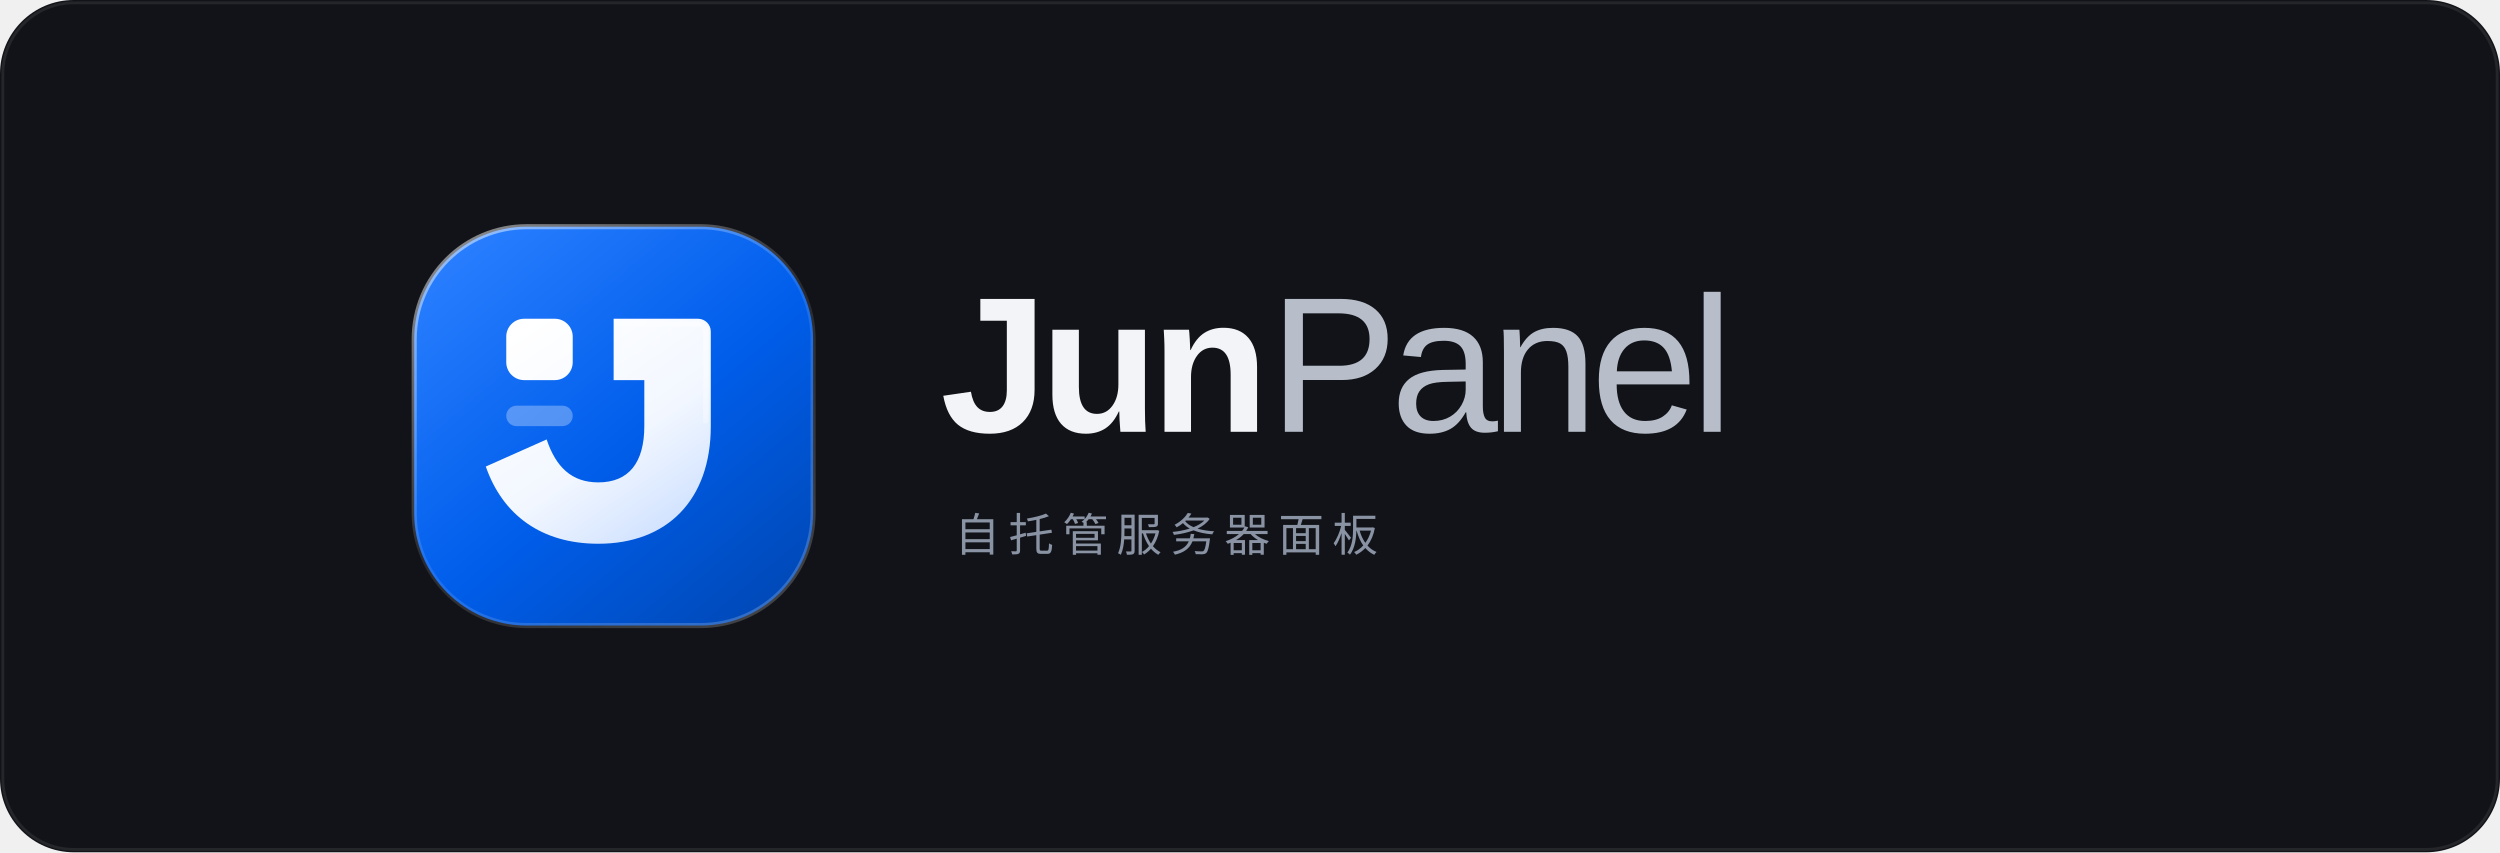
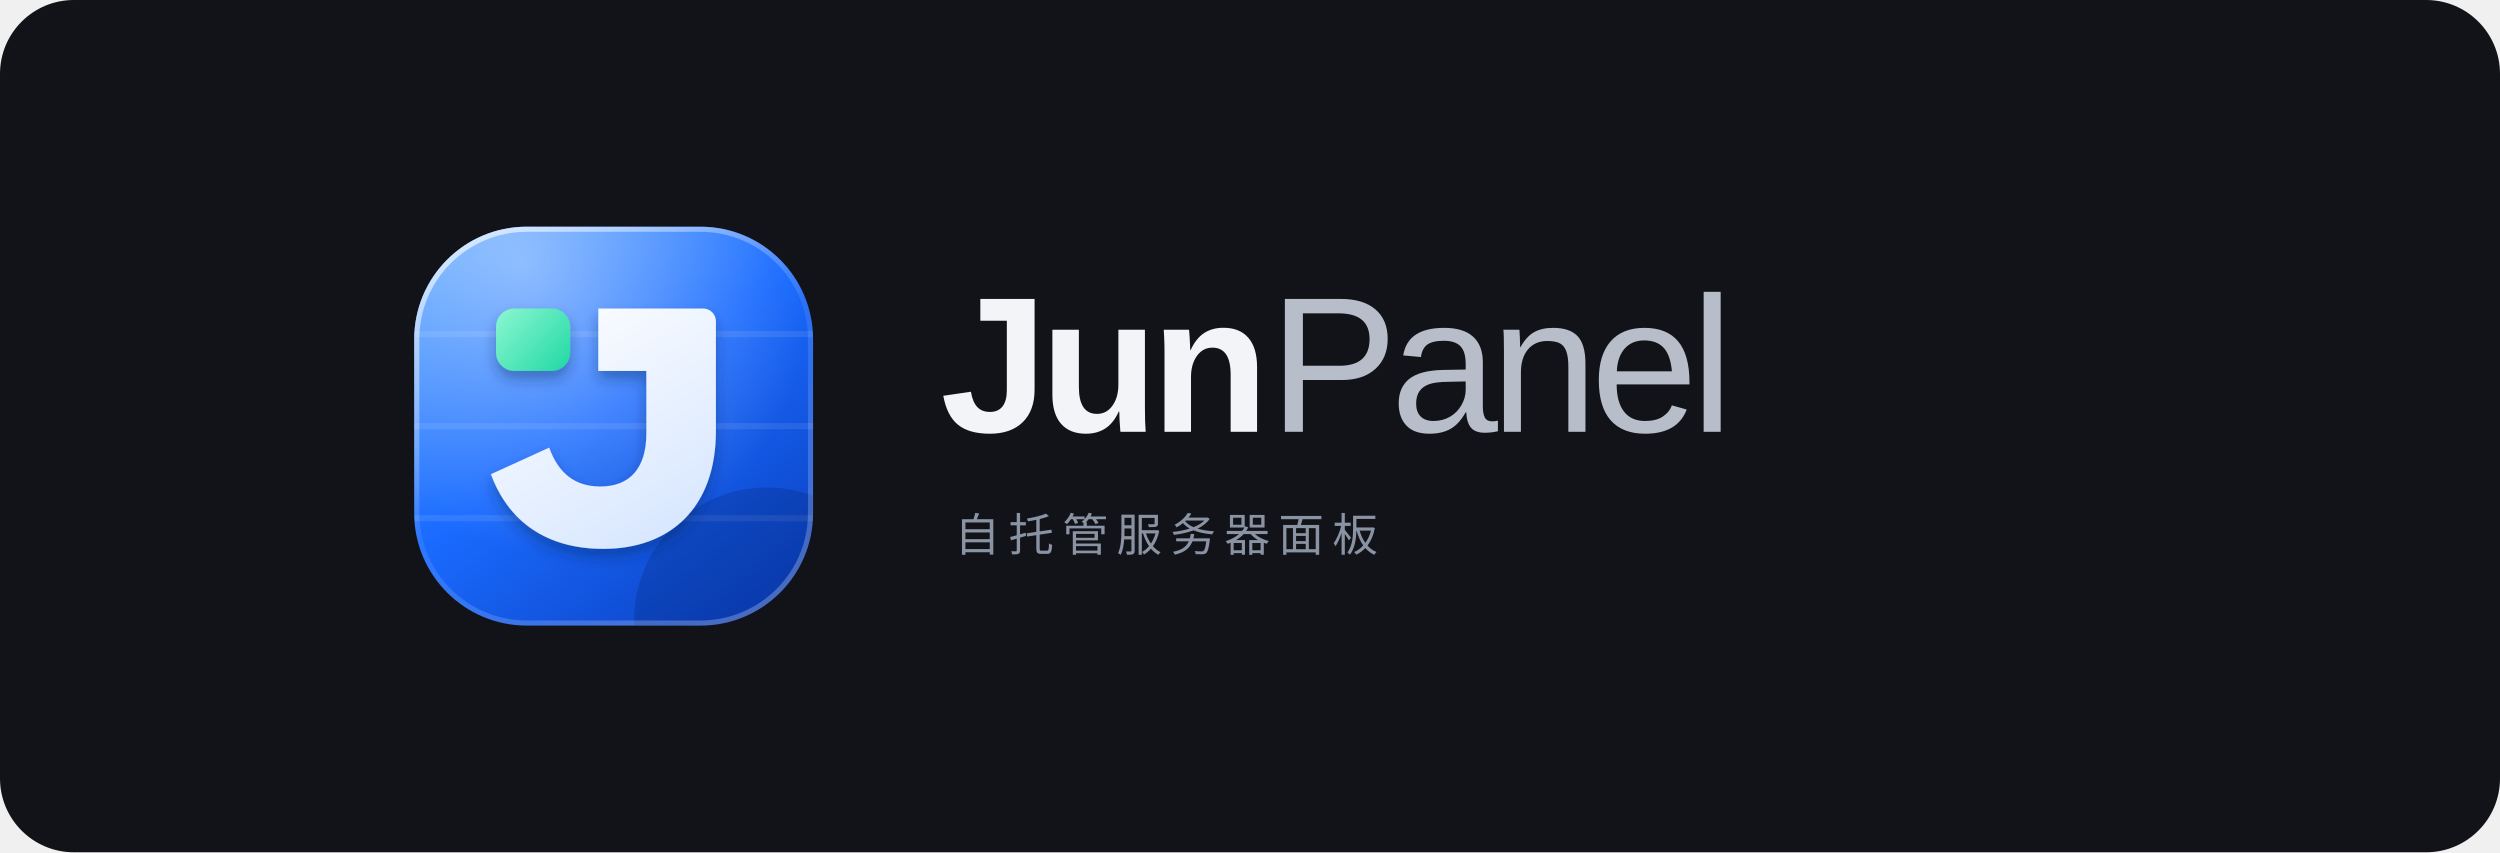
<svg xmlns="http://www.w3.org/2000/svg" width="880" height="300" viewBox="0 0 880 300">
  <rect width="880" height="300" rx="26" fill="#111318" />
-   <rect x="1" y="1" width="878" height="298" rx="25" fill="none" stroke="#FFFFFF" stroke-opacity=".08" />
  <svg x="144" y="78" width="144" height="144" viewBox="0 0 80 80" fill="none">
    <defs>
-       <linearGradient id="surface" x1="8" y1="4" x2="72" y2="80" gradientUnits="userSpaceOnUse">
-         <stop stop-color="#2A7FFF" />
-         <stop offset=".52" stop-color="#005EEB" />
-         <stop offset="1" stop-color="#0047B3" />
+       <linearGradient id="jp-bg" x1="10" y1="2" x2="70" y2="80" gradientUnits="userSpaceOnUse">
+         <stop stop-color="#4C9BFF" />
+         <stop offset=".45" stop-color="#1A6BFF" />
+         <stop offset="1" stop-color="#0B3FBF" />
      </linearGradient>
-       <linearGradient id="edge" x1="10" y1="3" x2="65" y2="79" gradientUnits="userSpaceOnUse">
-         <stop stop-color="#FFFFFF" stop-opacity=".5" />
-         <stop offset=".5" stop-color="#FFFFFF" stop-opacity=".1" />
-         <stop offset="1" stop-color="#FFFFFF" stop-opacity=".2" />
+       <radialGradient id="jp-glow" cx="0" cy="0" r="1" gradientUnits="userSpaceOnUse" gradientTransform="translate(22 8) rotate(50) scale(60 52)">
+         <stop stop-color="#FFFFFF" stop-opacity=".42" />
+         <stop offset="1" stop-color="#FFFFFF" stop-opacity="0" />
+       </radialGradient>
+       <linearGradient id="jp-rim" x1="12" y1="2" x2="60" y2="80" gradientUnits="userSpaceOnUse">
+         <stop stop-color="#FFFFFF" stop-opacity=".65" />
+         <stop offset=".5" stop-color="#FFFFFF" stop-opacity=".08" />
+         <stop offset="1" stop-color="#FFFFFF" stop-opacity=".25" />
      </linearGradient>
-       <linearGradient id="jade" x1="25" y1="19" x2="55" y2="63" gradientUnits="userSpaceOnUse">
+       <linearGradient id="jp-j" x1="22" y1="14" x2="54" y2="68" gradientUnits="userSpaceOnUse">
        <stop stop-color="#FFFFFF" />
-         <stop offset=".55" stop-color="#F2F7FF" />
-         <stop offset="1" stop-color="#C9DDFF" />
+         <stop offset="1" stop-color="#D3E4FF" />
      </linearGradient>
+       <linearGradient id="jp-mint" x1="17" y1="17" x2="31" y2="30" gradientUnits="userSpaceOnUse">
+         <stop stop-color="#8CF7D0" />
+         <stop offset="1" stop-color="#1FD8A4" />
+       </linearGradient>
+       <filter id="jp-shadow" x="-20%" y="-20%" width="140%" height="150%">
+         <feDropShadow dx="0" dy="1.6" stdDeviation="1.4" flood-color="#04245E" flood-opacity=".38" />
+       </filter>
+       <clipPath id="jp-clip">
+         <rect x="1" y="1" width="78" height="78" rx="22" />
+       </clipPath>
    </defs>
-     <rect x="1" y="1" width="78" height="78" rx="22" fill="url(#surface)" stroke="url(#edge)" />
-     <path d="M40 19H56.5A2.5 2.5 0 0 1 59 21.5V40C59 54.4 50.5 63 37 63C25.9 63 18.3 57.4 15 47.9L26.9 42.6C28.7 48 31.8 51 37 51C43 51 46 47.1 46 40V31H40V19Z" fill="url(#jade)" />
-     <rect x="19" y="19" width="13" height="12" rx="3.5" fill="url(#jade)" />
-     <rect x="19" y="36" width="13" height="4" rx="2" fill="#FFFFFF" opacity=".3" />
-     <path fill="none" d="M41 20H56.5A1.5 1.5 0 0 1 58 21.5V39" stroke="#FFFFFF" stroke-opacity=".32" stroke-linecap="round" />
+     <rect x="1" y="1" width="78" height="78" rx="22" fill="url(#jp-bg)" />
+     <g clip-path="url(#jp-clip)">
+       <rect width="80" height="80" fill="url(#jp-glow)" />
+       <g stroke="#FFFFFF" stroke-opacity=".09" stroke-width="1.2">
+         <path d="M0 22H80M0 40H80M0 58H80" />
+       </g>
+       <circle cx="70" cy="78" r="26" fill="#021E5C" fill-opacity=".22" />
+     </g>
+     <rect x="1.5" y="1.5" width="77" height="77" rx="21.5" stroke="url(#jp-rim)" />
+     <g filter="url(#jp-shadow)">
+       <path d="M37 17H57.5A2.5 2.5 0 0 1 60 19.5V41C60 55.8 51.2 64 38 64C26.8 64 19.4 58.6 16 49.4L27.4 44.2C29.2 49.2 32.4 51.8 37.4 51.8C43.2 51.8 46.4 48.2 46.4 41.4V29.2H37V17Z" fill="url(#jp-j)" />
+       <rect x="17" y="17" width="14.5" height="12.2" rx="3.6" fill="url(#jp-mint)" />
+     </g>
  </svg>
  <text x="331" y="152" fill="#F2F4F7" font-family="Segoe UI Variable,Segoe UI,Arial,sans-serif" font-size="68" font-weight="700" letter-spacing="-2.6">Jun<tspan fill="#B8BEC9" font-weight="400">Panel</tspan>
  </text>
  <text x="336" y="194" fill="#8A93A3" font-family="Microsoft YaHei,Segoe UI,sans-serif" font-size="16" letter-spacing="3">自托管服务器面板</text>
</svg>
